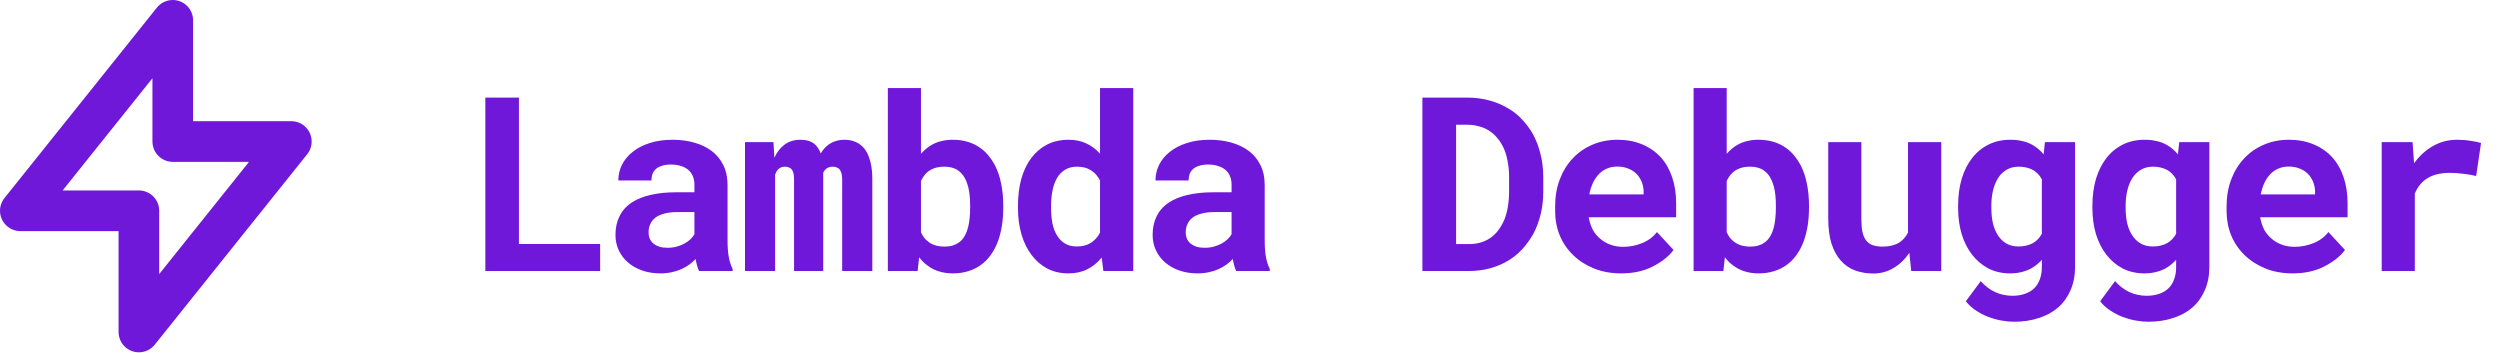
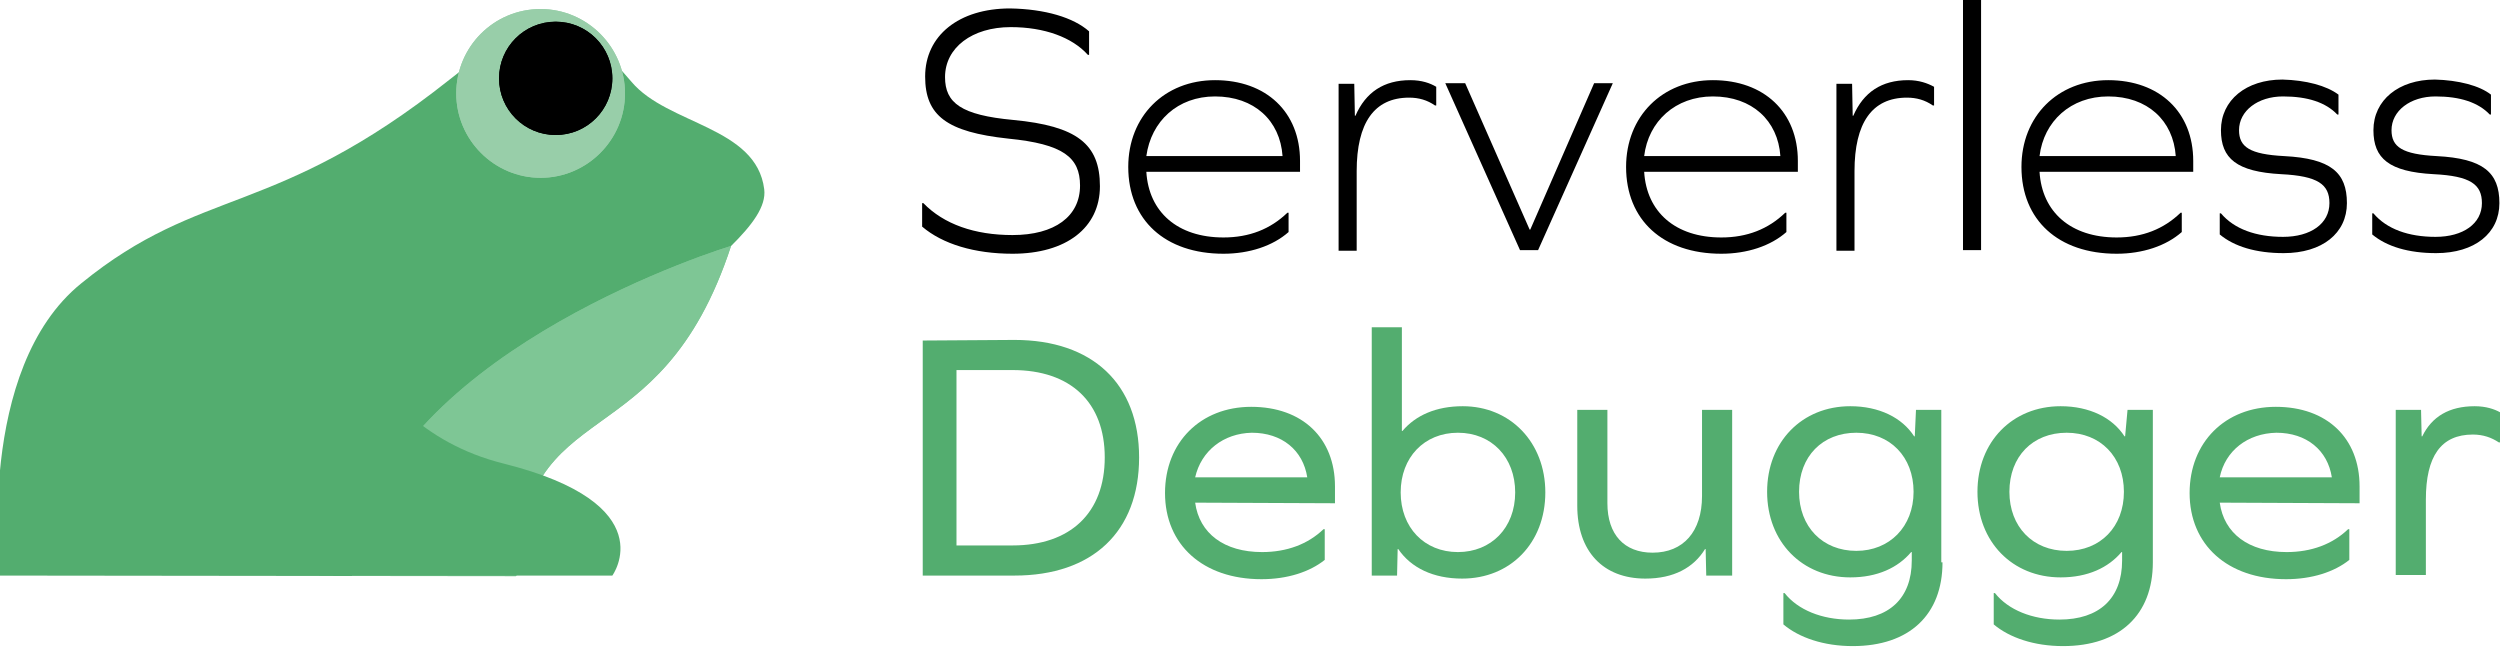
- <svg xmlns="http://www.w3.org/2000/svg" width="369" height="52" viewBox="0 0 369 52" fill="none">
-   <path d="M76.594 36.01V14.406H71.637V40H88.582V36.01H76.594ZM103.182 40H108.139V39.701C107.893 39.221 107.706 38.647 107.577 37.978C107.448 37.31 107.384 36.467 107.384 35.447V27.291C107.384 26.189 107.179 25.223 106.768 24.391C106.358 23.547 105.79 22.85 105.063 22.299C104.337 21.748 103.475 21.332 102.479 21.051C101.495 20.77 100.429 20.629 99.28 20.629C98.003 20.629 96.866 20.793 95.87 21.121C94.885 21.438 94.053 21.871 93.374 22.422C92.682 22.973 92.155 23.611 91.792 24.338C91.44 25.064 91.264 25.832 91.264 26.641H96.151C96.151 26.301 96.198 25.99 96.292 25.709C96.397 25.428 96.555 25.188 96.766 24.988C97.001 24.766 97.305 24.596 97.68 24.479C98.055 24.35 98.501 24.285 99.016 24.285C99.602 24.285 100.112 24.361 100.546 24.514C100.991 24.654 101.36 24.859 101.653 25.129C101.934 25.387 102.145 25.697 102.286 26.061C102.427 26.412 102.497 26.811 102.497 27.256V28.381H99.772C98.366 28.381 97.118 28.51 96.028 28.768C94.95 29.014 94.042 29.377 93.303 29.857C92.483 30.385 91.868 31.059 91.458 31.879C91.048 32.688 90.843 33.619 90.843 34.674C90.843 35.494 91.007 36.256 91.335 36.959C91.663 37.65 92.12 38.248 92.706 38.752C93.292 39.256 93.989 39.648 94.798 39.93C95.618 40.211 96.514 40.352 97.487 40.352C98.085 40.352 98.641 40.293 99.157 40.176C99.673 40.07 100.147 39.918 100.581 39.719C101.003 39.531 101.389 39.309 101.741 39.051C102.093 38.793 102.403 38.518 102.673 38.225C102.731 38.565 102.802 38.887 102.884 39.191C102.966 39.496 103.065 39.766 103.182 40ZM98.524 36.572C98.067 36.572 97.663 36.52 97.311 36.414C96.972 36.297 96.684 36.145 96.45 35.957C96.216 35.758 96.034 35.518 95.905 35.236C95.788 34.943 95.729 34.627 95.729 34.287C95.729 33.853 95.811 33.455 95.975 33.092C96.139 32.717 96.391 32.395 96.731 32.125C97.071 31.867 97.51 31.668 98.05 31.527C98.589 31.375 99.239 31.299 100.001 31.299H102.497V34.568C102.356 34.815 102.163 35.06 101.917 35.307C101.671 35.541 101.378 35.752 101.038 35.94C100.698 36.127 100.317 36.279 99.895 36.397C99.473 36.514 99.016 36.572 98.524 36.572ZM114.162 20.98H109.961V40H114.408V25.762C114.466 25.609 114.531 25.469 114.601 25.34C114.671 25.211 114.754 25.1 114.847 25.006C114.976 24.877 115.123 24.777 115.287 24.707C115.451 24.637 115.638 24.602 115.849 24.602C116.037 24.602 116.213 24.631 116.377 24.689C116.541 24.736 116.687 24.824 116.816 24.953C116.933 25.082 117.027 25.264 117.097 25.498C117.168 25.732 117.203 26.031 117.203 26.395V40H121.509V25.973C121.509 25.832 121.509 25.721 121.509 25.639C121.509 25.557 121.509 25.504 121.509 25.48C121.568 25.352 121.638 25.24 121.72 25.146C121.802 25.041 121.896 24.947 122.002 24.865C122.13 24.783 122.265 24.719 122.406 24.672C122.558 24.625 122.728 24.602 122.916 24.602C123.091 24.602 123.261 24.631 123.425 24.689C123.601 24.736 123.754 24.824 123.882 24.953C124.011 25.094 124.111 25.281 124.181 25.516C124.263 25.75 124.304 26.049 124.304 26.412V40H128.752V26.43C128.752 25.375 128.646 24.484 128.435 23.758C128.236 23.02 127.955 22.416 127.591 21.947C127.216 21.49 126.777 21.156 126.273 20.945C125.781 20.734 125.248 20.629 124.673 20.629C124.216 20.629 123.795 20.688 123.408 20.805C123.021 20.922 122.675 21.086 122.371 21.297C122.125 21.461 121.896 21.66 121.685 21.895C121.486 22.117 121.304 22.369 121.14 22.65C121.035 22.357 120.906 22.1 120.754 21.877C120.613 21.643 120.443 21.443 120.244 21.279C119.986 21.057 119.681 20.893 119.33 20.787C118.978 20.682 118.58 20.629 118.134 20.629C117.22 20.629 116.441 20.869 115.796 21.35C115.164 21.818 114.666 22.463 114.302 23.283L114.162 20.98ZM148.08 30.684V30.314C148.08 29.166 147.975 28.088 147.764 27.08C147.565 26.072 147.254 25.164 146.832 24.355C146.563 23.852 146.252 23.389 145.901 22.967C145.549 22.533 145.157 22.164 144.723 21.859C144.184 21.461 143.569 21.156 142.877 20.945C142.198 20.734 141.448 20.629 140.627 20.629C140.03 20.629 139.473 20.693 138.957 20.822C138.454 20.939 137.985 21.121 137.551 21.367C137.246 21.531 136.959 21.73 136.69 21.965C136.42 22.188 136.168 22.434 135.934 22.703V13H131.047V40H135.442L135.67 37.978C135.87 38.236 136.08 38.477 136.303 38.699C136.526 38.91 136.766 39.103 137.024 39.279C137.504 39.631 138.043 39.895 138.641 40.07C139.25 40.258 139.924 40.352 140.662 40.352C141.471 40.352 142.209 40.246 142.877 40.035C143.557 39.836 144.166 39.543 144.705 39.156C145.303 38.746 145.819 38.23 146.252 37.609C146.698 36.988 147.055 36.297 147.325 35.535C147.571 34.844 147.758 34.094 147.887 33.285C148.016 32.465 148.08 31.598 148.08 30.684ZM143.194 30.314V30.684C143.194 31.176 143.17 31.65 143.123 32.107C143.088 32.565 143.024 32.986 142.93 33.373C142.813 33.9 142.637 34.375 142.403 34.797C142.18 35.207 141.887 35.541 141.524 35.799C141.266 35.986 140.961 36.133 140.61 36.238C140.258 36.344 139.866 36.397 139.432 36.397C138.928 36.397 138.477 36.338 138.079 36.221C137.692 36.103 137.352 35.934 137.059 35.711C136.813 35.535 136.596 35.33 136.409 35.096C136.233 34.85 136.075 34.58 135.934 34.287V26.711C136.039 26.488 136.157 26.283 136.286 26.096C136.414 25.896 136.555 25.721 136.707 25.568C137.024 25.252 137.405 25.012 137.85 24.848C138.295 24.684 138.811 24.602 139.397 24.602C139.83 24.602 140.217 24.654 140.557 24.76C140.897 24.854 141.202 25 141.471 25.199C141.881 25.516 142.186 25.867 142.385 26.254C142.596 26.629 142.766 27.057 142.895 27.537C143 27.947 143.077 28.387 143.123 28.855C143.17 29.324 143.194 29.811 143.194 30.314ZM150.253 30.35V30.719C150.253 32.102 150.423 33.385 150.763 34.568C151.103 35.74 151.595 36.754 152.239 37.609C152.872 38.465 153.646 39.139 154.56 39.631C155.486 40.111 156.529 40.352 157.689 40.352C158.755 40.352 159.693 40.147 160.501 39.736C161.31 39.326 162.013 38.752 162.611 38.014L162.857 40H167.269V13H162.364V22.686C161.779 22.029 161.105 21.525 160.343 21.174C159.593 20.811 158.72 20.629 157.724 20.629C156.54 20.629 155.486 20.863 154.56 21.332C153.646 21.801 152.866 22.463 152.222 23.318C151.577 24.174 151.085 25.199 150.745 26.395C150.417 27.59 150.253 28.908 150.253 30.35ZM155.14 30.719V30.35C155.14 29.553 155.21 28.809 155.351 28.117C155.491 27.414 155.714 26.799 156.019 26.271C156.323 25.756 156.716 25.352 157.196 25.059C157.689 24.754 158.28 24.602 158.972 24.602C159.804 24.602 160.495 24.783 161.046 25.146C161.597 25.498 162.036 25.996 162.364 26.641V34.34C162.036 34.973 161.591 35.471 161.029 35.834C160.478 36.197 159.78 36.379 158.937 36.379C158.245 36.379 157.659 36.232 157.179 35.94C156.698 35.647 156.306 35.242 156.001 34.727C155.696 34.223 155.474 33.631 155.333 32.951C155.204 32.26 155.14 31.516 155.14 30.719ZM182.467 40H187.424V39.701C187.178 39.221 186.99 38.647 186.861 37.978C186.732 37.31 186.668 36.467 186.668 35.447V27.291C186.668 26.189 186.463 25.223 186.053 24.391C185.643 23.547 185.074 22.85 184.348 22.299C183.621 21.748 182.76 21.332 181.764 21.051C180.779 20.77 179.713 20.629 178.564 20.629C177.287 20.629 176.15 20.793 175.154 21.121C174.17 21.438 173.338 21.871 172.658 22.422C171.967 22.973 171.439 23.611 171.076 24.338C170.725 25.064 170.549 25.832 170.549 26.641H175.436C175.436 26.301 175.482 25.99 175.576 25.709C175.682 25.428 175.84 25.188 176.051 24.988C176.285 24.766 176.59 24.596 176.965 24.479C177.34 24.35 177.785 24.285 178.301 24.285C178.887 24.285 179.396 24.361 179.83 24.514C180.275 24.654 180.645 24.859 180.938 25.129C181.219 25.387 181.43 25.697 181.57 26.061C181.711 26.412 181.781 26.811 181.781 27.256V28.381H179.057C177.65 28.381 176.402 28.51 175.312 28.768C174.234 29.014 173.326 29.377 172.588 29.857C171.768 30.385 171.152 31.059 170.742 31.879C170.332 32.688 170.127 33.619 170.127 34.674C170.127 35.494 170.291 36.256 170.619 36.959C170.947 37.65 171.404 38.248 171.99 38.752C172.576 39.256 173.273 39.648 174.082 39.93C174.902 40.211 175.799 40.352 176.771 40.352C177.369 40.352 177.926 40.293 178.441 40.176C178.957 40.07 179.432 39.918 179.865 39.719C180.287 39.531 180.674 39.309 181.025 39.051C181.377 38.793 181.688 38.518 181.957 38.225C182.016 38.565 182.086 38.887 182.168 39.191C182.25 39.496 182.35 39.766 182.467 40ZM177.809 36.572C177.352 36.572 176.947 36.52 176.596 36.414C176.256 36.297 175.969 36.145 175.734 35.957C175.5 35.758 175.318 35.518 175.189 35.236C175.072 34.943 175.014 34.627 175.014 34.287C175.014 33.853 175.096 33.455 175.26 33.092C175.424 32.717 175.676 32.395 176.016 32.125C176.355 31.867 176.795 31.668 177.334 31.527C177.873 31.375 178.523 31.299 179.285 31.299H181.781V34.568C181.641 34.815 181.447 35.06 181.201 35.307C180.955 35.541 180.662 35.752 180.322 35.94C179.982 36.127 179.602 36.279 179.18 36.397C178.758 36.514 178.301 36.572 177.809 36.572ZM209.945 40H216.818C217.955 40 219.021 39.859 220.017 39.578C221.025 39.297 221.945 38.893 222.777 38.365C223.492 37.92 224.148 37.369 224.746 36.713C225.343 36.045 225.865 35.318 226.31 34.533C226.779 33.654 227.142 32.688 227.4 31.633C227.658 30.578 227.787 29.459 227.787 28.275V26.166C227.787 24.936 227.646 23.775 227.365 22.686C227.095 21.596 226.709 20.6 226.205 19.697C225.771 18.959 225.261 18.279 224.675 17.658C224.101 17.025 223.445 16.492 222.707 16.059C221.863 15.531 220.925 15.127 219.894 14.846C218.863 14.553 217.755 14.406 216.572 14.406H209.945V40ZM214.92 18.414H216.572C217.17 18.414 217.72 18.484 218.224 18.625C218.74 18.754 219.209 18.941 219.63 19.188C220.181 19.516 220.662 19.938 221.072 20.453C221.494 20.969 221.834 21.555 222.091 22.211C222.302 22.762 222.461 23.371 222.566 24.039C222.683 24.695 222.742 25.393 222.742 26.131V28.275C222.742 29.061 222.683 29.793 222.566 30.473C222.461 31.141 222.302 31.75 222.091 32.301C221.834 32.934 221.523 33.49 221.16 33.971C220.808 34.44 220.41 34.826 219.964 35.131C219.531 35.424 219.05 35.647 218.523 35.799C217.996 35.951 217.427 36.027 216.818 36.027H214.92V18.414ZM239.276 40.352C241.116 40.352 242.709 39.994 244.057 39.279C245.405 38.565 246.389 37.768 247.01 36.889L244.567 34.252C244.004 34.978 243.272 35.523 242.37 35.887C241.467 36.25 240.536 36.432 239.575 36.432C238.895 36.432 238.268 36.326 237.694 36.115C237.12 35.904 236.61 35.605 236.164 35.219C235.731 34.844 235.385 34.428 235.127 33.971C234.87 33.502 234.659 32.887 234.495 32.125V32.072H247.397V29.998C247.397 28.604 247.204 27.332 246.817 26.184C246.43 25.023 245.868 24.033 245.129 23.213C244.379 22.393 243.465 21.76 242.387 21.314C241.321 20.857 240.102 20.629 238.731 20.629C237.407 20.629 236.182 20.869 235.057 21.35C233.932 21.83 232.959 22.504 232.139 23.371C231.319 24.238 230.68 25.275 230.223 26.482C229.766 27.678 229.538 29.002 229.538 30.455V31.158C229.538 32.435 229.766 33.637 230.223 34.762C230.692 35.875 231.354 36.842 232.209 37.662C233.065 38.494 234.09 39.15 235.286 39.631C236.481 40.111 237.811 40.352 239.276 40.352ZM238.696 24.584C239.317 24.584 239.862 24.684 240.33 24.883C240.811 25.07 241.215 25.328 241.543 25.656C241.871 25.996 242.129 26.395 242.317 26.852C242.504 27.309 242.598 27.795 242.598 28.311V28.697H234.582C234.7 28.076 234.875 27.514 235.11 27.01C235.344 26.506 235.637 26.072 235.989 25.709C236.329 25.346 236.727 25.07 237.184 24.883C237.641 24.684 238.145 24.584 238.696 24.584ZM267.007 30.684V30.314C267.007 29.166 266.902 28.088 266.691 27.08C266.491 26.072 266.181 25.164 265.759 24.355C265.489 23.852 265.179 23.389 264.827 22.967C264.476 22.533 264.083 22.164 263.65 21.859C263.111 21.461 262.495 21.156 261.804 20.945C261.124 20.734 260.374 20.629 259.554 20.629C258.956 20.629 258.4 20.693 257.884 20.822C257.38 20.939 256.911 21.121 256.478 21.367C256.173 21.531 255.886 21.73 255.616 21.965C255.347 22.188 255.095 22.434 254.861 22.703V13H249.974V40H254.368L254.597 37.978C254.796 38.236 255.007 38.477 255.23 38.699C255.452 38.91 255.693 39.103 255.95 39.279C256.431 39.631 256.97 39.895 257.568 40.07C258.177 40.258 258.851 40.352 259.589 40.352C260.398 40.352 261.136 40.246 261.804 40.035C262.484 39.836 263.093 39.543 263.632 39.156C264.23 38.746 264.745 38.23 265.179 37.609C265.624 36.988 265.982 36.297 266.251 35.535C266.497 34.844 266.685 34.094 266.814 33.285C266.943 32.465 267.007 31.598 267.007 30.684ZM262.12 30.314V30.684C262.12 31.176 262.097 31.65 262.05 32.107C262.015 32.565 261.95 32.986 261.857 33.373C261.739 33.9 261.564 34.375 261.329 34.797C261.107 35.207 260.814 35.541 260.45 35.799C260.193 35.986 259.888 36.133 259.536 36.238C259.185 36.344 258.792 36.397 258.359 36.397C257.855 36.397 257.404 36.338 257.005 36.221C256.618 36.103 256.279 35.934 255.986 35.711C255.739 35.535 255.523 35.33 255.335 35.096C255.159 34.85 255.001 34.58 254.861 34.287V26.711C254.966 26.488 255.083 26.283 255.212 26.096C255.341 25.896 255.482 25.721 255.634 25.568C255.95 25.252 256.331 25.012 256.777 24.848C257.222 24.684 257.738 24.602 258.323 24.602C258.757 24.602 259.144 24.654 259.484 24.76C259.823 24.854 260.128 25 260.398 25.199C260.808 25.516 261.113 25.867 261.312 26.254C261.523 26.629 261.693 27.057 261.821 27.537C261.927 27.947 262.003 28.387 262.05 28.855C262.097 29.324 262.12 29.811 262.12 30.314ZM282.1 40H286.529V20.98H281.625V34.322C281.473 34.627 281.291 34.902 281.08 35.148C280.869 35.395 280.629 35.605 280.359 35.781C280.043 35.98 279.674 36.133 279.252 36.238C278.842 36.344 278.379 36.397 277.863 36.397C277.289 36.397 276.803 36.326 276.404 36.185C276.006 36.045 275.684 35.81 275.438 35.482C275.191 35.166 275.01 34.744 274.893 34.217C274.787 33.69 274.734 33.039 274.734 32.266V20.98H269.848V32.23C269.848 33.672 270.006 34.908 270.322 35.94C270.65 36.959 271.107 37.797 271.693 38.453C272.279 39.121 272.982 39.607 273.803 39.912C274.623 40.217 275.525 40.369 276.51 40.369C277.588 40.369 278.578 40.1 279.48 39.56C280.395 39.022 281.174 38.277 281.818 37.328L282.1 40ZM289.018 30.35V30.719C289.018 32.102 289.194 33.385 289.546 34.568C289.909 35.74 290.425 36.754 291.093 37.609C291.761 38.465 292.563 39.139 293.501 39.631C294.45 40.111 295.516 40.352 296.7 40.352C297.298 40.352 297.854 40.287 298.37 40.158C298.897 40.029 299.378 39.848 299.811 39.613C300.104 39.449 300.38 39.262 300.637 39.051C300.895 38.84 301.141 38.605 301.376 38.348V39.438C301.376 40.082 301.282 40.662 301.095 41.178C300.919 41.693 300.661 42.127 300.321 42.478C299.946 42.865 299.477 43.158 298.915 43.357C298.364 43.557 297.731 43.656 297.016 43.656C296.571 43.656 296.137 43.609 295.716 43.516C295.305 43.434 294.907 43.305 294.52 43.129C294.122 42.953 293.741 42.725 293.378 42.443C293.014 42.174 292.675 41.857 292.358 41.494L290.161 44.465C290.571 44.992 291.063 45.443 291.637 45.818C292.212 46.205 292.821 46.522 293.466 46.768C294.11 47.014 294.761 47.195 295.417 47.312C296.073 47.43 296.688 47.488 297.262 47.488C298.598 47.488 299.817 47.307 300.919 46.943C302.032 46.592 302.987 46.07 303.784 45.379C304.569 44.688 305.179 43.838 305.612 42.83C306.057 41.822 306.28 40.674 306.28 39.385V20.98H301.833L301.639 22.791C301.405 22.498 301.147 22.234 300.866 22C300.585 21.754 300.28 21.543 299.952 21.367C299.518 21.121 299.032 20.939 298.493 20.822C297.966 20.693 297.38 20.629 296.735 20.629C295.54 20.629 294.468 20.863 293.518 21.332C292.569 21.801 291.761 22.463 291.093 23.318C290.425 24.174 289.909 25.199 289.546 26.395C289.194 27.59 289.018 28.908 289.018 30.35ZM293.923 30.719V30.35C293.923 29.553 294.005 28.809 294.169 28.117C294.333 27.414 294.585 26.799 294.925 26.271C295.253 25.756 295.669 25.352 296.173 25.059C296.677 24.754 297.274 24.602 297.966 24.602C298.341 24.602 298.686 24.637 299.003 24.707C299.331 24.777 299.63 24.877 299.899 25.006C300.216 25.158 300.497 25.357 300.743 25.604C300.989 25.85 301.2 26.137 301.376 26.465V34.516C301.212 34.809 301.018 35.072 300.796 35.307C300.573 35.541 300.315 35.74 300.022 35.904C299.741 36.057 299.425 36.174 299.073 36.256C298.733 36.338 298.352 36.379 297.93 36.379C297.239 36.379 296.641 36.232 296.137 35.94C295.634 35.647 295.218 35.242 294.889 34.727C294.561 34.223 294.315 33.631 294.151 32.951C293.999 32.26 293.923 31.516 293.923 30.719ZM308.839 30.35V30.719C308.839 32.102 309.015 33.385 309.367 34.568C309.73 35.74 310.246 36.754 310.914 37.609C311.582 38.465 312.384 39.139 313.322 39.631C314.271 40.111 315.337 40.352 316.521 40.352C317.119 40.352 317.675 40.287 318.191 40.158C318.718 40.029 319.199 39.848 319.632 39.613C319.925 39.449 320.201 39.262 320.459 39.051C320.716 38.84 320.962 38.605 321.197 38.348V39.438C321.197 40.082 321.103 40.662 320.916 41.178C320.74 41.693 320.482 42.127 320.142 42.478C319.767 42.865 319.298 43.158 318.736 43.357C318.185 43.557 317.552 43.656 316.837 43.656C316.392 43.656 315.959 43.609 315.537 43.516C315.127 43.434 314.728 43.305 314.341 43.129C313.943 42.953 313.562 42.725 313.199 42.443C312.836 42.174 312.496 41.857 312.179 41.494L309.982 44.465C310.392 44.992 310.884 45.443 311.459 45.818C312.033 46.205 312.642 46.522 313.287 46.768C313.931 47.014 314.582 47.195 315.238 47.312C315.894 47.43 316.509 47.488 317.084 47.488C318.42 47.488 319.638 47.307 320.74 46.943C321.853 46.592 322.808 46.07 323.605 45.379C324.39 44.688 325 43.838 325.433 42.83C325.879 41.822 326.101 40.674 326.101 39.385V20.98H321.654L321.461 22.791C321.226 22.498 320.968 22.234 320.687 22C320.406 21.754 320.101 21.543 319.773 21.367C319.339 21.121 318.853 20.939 318.314 20.822C317.787 20.693 317.201 20.629 316.556 20.629C315.361 20.629 314.289 20.863 313.339 21.332C312.39 21.801 311.582 22.463 310.914 23.318C310.246 24.174 309.73 25.199 309.367 26.395C309.015 27.59 308.839 28.908 308.839 30.35ZM313.744 30.719V30.35C313.744 29.553 313.826 28.809 313.99 28.117C314.154 27.414 314.406 26.799 314.746 26.271C315.074 25.756 315.49 25.352 315.994 25.059C316.498 24.754 317.095 24.602 317.787 24.602C318.162 24.602 318.507 24.637 318.824 24.707C319.152 24.777 319.451 24.877 319.72 25.006C320.037 25.158 320.318 25.357 320.564 25.604C320.81 25.85 321.021 26.137 321.197 26.465V34.516C321.033 34.809 320.839 35.072 320.617 35.307C320.394 35.541 320.136 35.74 319.843 35.904C319.562 36.057 319.246 36.174 318.894 36.256C318.554 36.338 318.173 36.379 317.752 36.379C317.06 36.379 316.462 36.232 315.959 35.94C315.455 35.647 315.039 35.242 314.711 34.727C314.382 34.223 314.136 33.631 313.972 32.951C313.82 32.26 313.744 31.516 313.744 30.719ZM338.381 40.352C340.221 40.352 341.815 39.994 343.163 39.279C344.51 38.565 345.495 37.768 346.116 36.889L343.672 34.252C343.11 34.978 342.377 35.523 341.475 35.887C340.573 36.25 339.641 36.432 338.68 36.432C338 36.432 337.373 36.326 336.799 36.115C336.225 35.904 335.715 35.605 335.27 35.219C334.836 34.844 334.491 34.428 334.233 33.971C333.975 33.502 333.764 32.887 333.6 32.125V32.072H346.502V29.998C346.502 28.604 346.309 27.332 345.922 26.184C345.536 25.023 344.973 24.033 344.235 23.213C343.485 22.393 342.571 21.76 341.493 21.314C340.426 20.857 339.207 20.629 337.836 20.629C336.512 20.629 335.288 20.869 334.163 21.35C333.038 21.83 332.065 22.504 331.245 23.371C330.424 24.238 329.786 25.275 329.329 26.482C328.871 27.678 328.643 29.002 328.643 30.455V31.158C328.643 32.435 328.871 33.637 329.329 34.762C329.797 35.875 330.459 36.842 331.315 37.662C332.17 38.494 333.196 39.15 334.391 39.631C335.586 40.111 336.916 40.352 338.381 40.352ZM337.801 24.584C338.422 24.584 338.967 24.684 339.436 24.883C339.916 25.07 340.321 25.328 340.649 25.656C340.977 25.996 341.235 26.395 341.422 26.852C341.61 27.309 341.704 27.795 341.704 28.311V28.697H333.688C333.805 28.076 333.981 27.514 334.215 27.01C334.45 26.506 334.743 26.072 335.094 25.709C335.434 25.346 335.832 25.07 336.289 24.883C336.746 24.684 337.25 24.584 337.801 24.584ZM362.632 20.629C361.355 20.629 360.177 20.939 359.099 21.561C358.021 22.17 357.095 23.014 356.321 24.092L356.286 23.67L356.093 20.98H351.54V40H356.427V28.574C356.65 28.035 356.931 27.566 357.271 27.168C357.611 26.77 358.021 26.441 358.501 26.184C358.9 25.961 359.351 25.797 359.855 25.691C360.37 25.574 360.945 25.516 361.577 25.516C362.187 25.516 362.825 25.557 363.493 25.639C364.173 25.709 364.835 25.82 365.48 25.973L366.2 21.104C365.814 20.986 365.304 20.881 364.671 20.787C364.05 20.682 363.37 20.629 362.632 20.629Z" fill="#6F18D9" />
-   <path d="M25.5 20.889V3L3 31.111H20.5V49L43 20.889H25.5Z" stroke="#6F18D9" stroke-width="6" stroke-linecap="round" stroke-linejoin="round" />
+ <svg xmlns="http://www.w3.org/2000/svg" xmlns:xlink="http://www.w3.org/1999/xlink" version="1.1" id="Layer_1" x="0px" y="0px" viewBox="0 0 414.8 107.3" style="enable-background:new 0 0 414.8 107.3;" xml:space="preserve">
+   <style type="text/css">
+ 	.st0{fill:#53AD6F;}
+ 	.st1{fill-rule:evenodd;clip-rule:evenodd;fill:#53AD6F;}
+ 	.st2{fill-rule:evenodd;clip-rule:evenodd;fill:#7EC695;}
+ 	.st3{clip-path:url(#SVGID_00000080908848420815122080000018211199166613521031_);fill:#7EC695;}
+ 	.st4{fill-rule:evenodd;clip-rule:evenodd;fill:#98CEA9;}
+ 	.st5{clip-path:url(#SVGID_00000117651187258167848560000000060225868880498875_);fill:#98CEA9;}
+ 	.st6{fill-rule:evenodd;clip-rule:evenodd;}
+ 	.st7{clip-path:url(#SVGID_00000138562066016868614320000008205454483541564060_);}
+ </style>
+   <g>
+     <g>
+       <g>
+         <path class="st0" d="M168.3,56.4c13,0,20.7,7.3,20.7,19.5c0,12.3-7.7,19.6-20.7,19.6h-15.2v-39L168.3,56.4L168.3,56.4z M168,90.5     c9.6,0,15.3-5.4,15.3-14.6c0-9.1-5.6-14.5-15.3-14.5h-9.3v29.1H168z" />
+         <path class="st0" d="M198.3,83.4c0.7,5.1,4.8,8.2,11.1,8.2c4.1,0,7.6-1.3,10.2-3.8h0.2v5.1c-2.5,2-6.2,3.2-10.5,3.2     c-9.7,0-16-5.7-16-14.3c0-8.4,5.9-14.3,14.3-14.3c8.5,0,13.9,5.2,13.9,13.2v2.8L198.3,83.4L198.3,83.4z M198.3,79.2h18.6     c-0.7-4.5-4.2-7.4-9.2-7.4C203,71.9,199.3,74.8,198.3,79.2z" />
+         <path class="st0" d="M256.4,81.7c0,8.4-5.8,14.3-13.8,14.3c-4.8,0-8.5-1.8-10.6-4.9h-0.1l-0.1,4.4h-4.2V54.3h5v17.2h0.1     c2.2-2.6,5.6-4.1,10-4.1C250.6,67.4,256.4,73.4,256.4,81.7z M251.4,81.7c0-5.8-3.9-9.9-9.5-9.9s-9.5,4.1-9.5,9.9s3.9,9.9,9.5,9.9     C247.4,91.6,251.4,87.6,251.4,81.7z" />
+         <path class="st0" d="M283.1,95.5l-0.1-4.4h-0.1c-1.9,3.1-5.2,4.9-9.9,4.9c-7,0-11.3-4.5-11.3-12.1V68h5v15.5     c0,5.2,2.8,8.2,7.5,8.2c5.1,0,8.2-3.5,8.2-9.4V68h5v27.5H283.1z" />
+         <path class="st0" d="M322.3,93.3c0,8.7-5.5,13.9-14.9,13.9c-4.8,0-8.9-1.4-11.5-3.6v-5.2h0.2c2.2,2.8,6.2,4.4,10.7,4.4     c6.6,0,10.4-3.5,10.4-9.8v-1.4h-0.1c-2.2,2.6-5.6,4.2-10.1,4.2c-8,0-13.8-5.9-13.8-14.2S299,67.4,307,67.4c4.8,0,8.6,1.9,10.6,5     h0.1l0.2-4.4h4.2v25.3H322.3z M317.5,81.6c0-5.8-3.9-9.8-9.5-9.8s-9.5,3.9-9.5,9.8c0,5.8,3.9,9.8,9.5,9.8     C313.5,91.4,317.5,87.4,317.5,81.6z" />
+         <path class="st0" d="M357.2,93.3c0,8.7-5.5,13.9-14.9,13.9c-4.8,0-8.9-1.4-11.5-3.6v-5.2h0.2c2.2,2.8,6.2,4.4,10.7,4.4     c6.6,0,10.4-3.5,10.4-9.8v-1.4H352c-2.2,2.6-5.6,4.2-10.1,4.2c-8,0-13.8-5.9-13.8-14.2s5.8-14.2,13.8-14.2c4.8,0,8.6,1.9,10.6,5     h0.1L353,68h4.2V93.3z M352.4,81.6c0-5.8-3.9-9.8-9.5-9.8s-9.5,3.9-9.5,9.8c0,5.8,3.9,9.8,9.5,9.8S352.4,87.4,352.4,81.6z" />
+         <path class="st0" d="M368.3,83.4c0.7,5.1,4.8,8.2,11.1,8.2c4.1,0,7.6-1.3,10.2-3.8h0.2v5.1c-2.5,2-6.2,3.2-10.5,3.2     c-9.7,0-16-5.7-16-14.3c0-8.4,5.9-14.3,14.3-14.3c8.5,0,13.9,5.2,13.9,13.2v2.8L368.3,83.4L368.3,83.4z M368.3,79.2h18.6     c-0.7-4.5-4.2-7.4-9.2-7.4C372.9,71.9,369.2,74.8,368.3,79.2z" />
+         <path class="st0" d="M414.8,68.4v5h-0.2c-1.2-0.8-2.6-1.3-4.3-1.3c-5.3,0-7.8,3.6-7.8,10.8v12.5h-5V68h4.2l0.1,4.4h0.1     c1.6-3.3,4.5-5,8.7-5C412.5,67.4,413.9,67.9,414.8,68.4z" />
+       </g>
+       <g>
+         <path d="M180.7,5.2v3.9h-0.2c-2.6-2.9-7.2-4.6-12.8-4.6c-6.4,0-10.9,3.4-10.9,8.3c0,4.3,2.7,6.3,11.3,7.1c10.6,1,14.4,4,14.4,11     c0,6.9-5.6,11.2-14.5,11.2c-6.3,0-11.6-1.6-15-4.5v-3.9h0.2c3.4,3.5,8.5,5.3,14.8,5.3c7,0,11.2-3.1,11.2-8.2     c0-4.7-2.8-6.9-11.9-7.8c-10.2-1.1-13.8-3.8-13.8-10.3c0-6.8,5.6-11.3,14.1-11.3C173.4,1.5,178.1,2.9,180.7,5.2z" />
+         <path d="M190.2,28.5c0.4,6.7,5.2,10.9,12.8,10.9c4.3,0,7.8-1.4,10.6-4.1h0.2v3.2c-2.6,2.3-6.5,3.6-10.8,3.6     c-9.7,0-15.8-5.6-15.8-14.4c0-8.4,6-14.4,14.4-14.4c8.5,0,14.1,5.3,14.1,13.4v1.8C215.7,28.5,190.2,28.5,190.2,28.5z M190.2,25.9     h22.6c-0.4-5.9-4.7-9.9-11.2-9.9C195.4,16,191,20.1,190.2,25.9z" />
+         <path d="M238.3,14.4v3.1h-0.2c-1.3-0.9-2.7-1.3-4.3-1.3c-5.8,0-8.7,4.2-8.7,12.2v13.2h-3V13.9h2.6l0.1,5.3h0.1     c1.7-3.9,4.7-5.9,9.1-5.9C235.9,13.3,237.3,13.8,238.3,14.4z" />
+         <path d="M252.2,41.5l-12.4-27.7h3.3l10.7,24.3h0.1l10.6-24.3h3.1l-12.4,27.7H252.2z" />
+         <path d="M272.8,28.5c0.4,6.7,5.2,10.9,12.8,10.9c4.3,0,7.8-1.4,10.6-4.1h0.2v3.2c-2.6,2.3-6.5,3.6-10.8,3.6     c-9.7,0-15.8-5.6-15.8-14.4c0-8.4,6-14.4,14.4-14.4c8.5,0,14.1,5.3,14.1,13.4v1.8C298.3,28.5,272.8,28.5,272.8,28.5z M272.8,25.9     h22.6C295,20,290.7,16,284.2,16C278,16,273.5,20.1,272.8,25.9z" />
+         <path d="M320.9,14.4v3.1h-0.2c-1.3-0.9-2.7-1.3-4.3-1.3c-5.8,0-8.7,4.2-8.7,12.2v13.2h-3V13.9h2.6l0.1,5.3h0.1     c1.7-3.9,4.7-5.9,9.1-5.9C318.4,13.3,319.8,13.8,320.9,14.4z" />
+         <path d="M325.7,0h3v41.5h-3V0z" />
+         <path d="M338.4,28.5c0.4,6.7,5.2,10.9,12.8,10.9c4.3,0,7.8-1.4,10.6-4.1h0.2v3.2c-2.6,2.3-6.5,3.6-10.8,3.6     c-9.7,0-15.8-5.6-15.8-14.4c0-8.4,6-14.4,14.4-14.4c8.5,0,14.1,5.3,14.1,13.4v1.8C363.9,28.5,338.4,28.5,338.4,28.5z M338.4,25.9     H361c-0.4-5.9-4.7-9.9-11.2-9.9C343.6,16,339.1,20.1,338.4,25.9z" />
+         <path d="M388,15.7V19h-0.2c-1.9-2-4.9-3-9-3c-4.2,0-7.3,2.4-7.3,5.6c0,2.8,1.8,4,7.5,4.3c7.7,0.4,10.4,2.7,10.4,7.8     c0,5-4.1,8.3-10.5,8.3c-4.6,0-8.2-1.1-10.6-3.1v-3.5h0.2c2.2,2.6,5.8,3.9,10.3,3.9c4.6,0,7.7-2.2,7.7-5.6c0-3.1-1.9-4.5-8-4.8     c-7.4-0.4-10-2.6-10-7.3c0-5,4.2-8.4,10.2-8.4C382.6,13.3,386,14.2,388,15.7z" />
+         <path d="M413.3,15.7V19h-0.2c-1.9-2-4.9-3-9-3c-4.2,0-7.3,2.4-7.3,5.6c0,2.8,1.8,4,7.5,4.3c7.7,0.4,10.4,2.7,10.4,7.8     c0,5-4.1,8.3-10.5,8.3c-4.6,0-8.2-1.1-10.6-3.1v-3.5h0.2c2.2,2.6,5.8,3.9,10.3,3.9c4.6,0,7.7-2.2,7.7-5.6c0-3.1-1.9-4.5-8-4.8     c-7.4-0.4-10-2.6-10-7.3c0-5,4.2-8.4,10.2-8.4C407.9,13.3,411.4,14.2,413.3,15.7z" />
+       </g>
+     </g>
+     <g>
+       <path class="st1" d="M0,95.5c0,0-4.1-34.3,13.5-48.5c20-16.3,32-10.7,61.1-33.8c7.4-5.9,10-7.3,16-7.3c7,0,10.4,3.2,14.2,7.7    c6,7.1,20.7,7.4,22,17.8c1.4,11.3-39.5,26.7-41.2,64.2L0,95.5L0,95.5z" />
+       <g>
+         <g>
+           <path id="SVGID_1_" class="st2" d="M121.3,40.8c-9,2.8-60.3,21.1-62.9,54.7h27.3C86.8,64.4,109.4,77.1,121.3,40.8L121.3,40.8z" />
+         </g>
+         <g>
+           <defs>
+             <path id="SVGID_00000149378608095190063170000012775991146387135901_" d="M121.3,40.8c-9,2.8-60.3,21.1-62.9,54.7h27.3       C86.8,64.4,109.4,77.1,121.3,40.8" />
+           </defs>
+           <clipPath id="SVGID_00000157268151954884890970000004657525998280229789_">
+             <use xlink:href="#SVGID_00000149378608095190063170000012775991146387135901_" style="overflow:visible;" />
+           </clipPath>
+           <polygon style="clip-path:url(#SVGID_00000157268151954884890970000004657525998280229789_);fill:#7EC695;" points="58.4,95.5       119.5,95.5 121.3,40.8 58.4,44     " />
+         </g>
+       </g>
+       <g>
+         <g>
+           <path id="SVGID_00000033356052304122738500000001524580944714209157_" class="st4" d="M89.7,1.5c7.7,0,14,6.3,14,14      s-6.3,14-14,14s-14-6.3-14-14S81.9,1.5,89.7,1.5L89.7,1.5z" />
+         </g>
+         <g>
+           <defs>
+             <path id="SVGID_00000042712288668346995410000010445637076371584144_" d="M89.7,1.5c7.7,0,14,6.3,14,14s-6.3,14-14,14       s-14-6.3-14-14S81.9,1.5,89.7,1.5" />
+           </defs>
+           <clipPath id="SVGID_00000066500596114184830970000010868197090436291743_">
+             <use xlink:href="#SVGID_00000042712288668346995410000010445637076371584144_" style="overflow:visible;" />
+           </clipPath>
+           <rect x="75.7" y="1.5" style="clip-path:url(#SVGID_00000066500596114184830970000010868197090436291743_);fill:#98CEA9;" width="28" height="28" />
+         </g>
+       </g>
+       <g>
+         <g>
+           <path id="SVGID_00000142138276031448361770000002938792623982345616_" class="st6" d="M92.2,3.6c5.2,0,9.4,4.2,9.4,9.4      s-4.2,9.4-9.4,9.4c-5.2,0-9.4-4.2-9.4-9.4C82.8,7.8,87,3.6,92.2,3.6L92.2,3.6z" />
+         </g>
+         <g>
+           <defs>
+             <path id="SVGID_00000054975366644228491310000017330085809300788643_" d="M92.2,3.6c5.2,0,9.4,4.2,9.4,9.4s-4.2,9.4-9.4,9.4       c-5.2,0-9.4-4.2-9.4-9.4C82.8,7.8,87,3.6,92.2,3.6" />
+           </defs>
+           <clipPath id="SVGID_00000037690399606113426040000011031676229731144890_">
+             <use xlink:href="#SVGID_00000054975366644228491310000017330085809300788643_" style="overflow:visible;" />
+           </clipPath>
+           <rect x="82.8" y="3.6" style="clip-path:url(#SVGID_00000037690399606113426040000011031676229731144890_);" width="18.8" height="18.8" />
+         </g>
+       </g>
+       <path class="st1" d="M53,40.8c0,0,3.7,29.4,30.5,36.1s18.1,18.6,18.1,18.6H53V40.8z" />
+     </g>
+   </g>
</svg>
